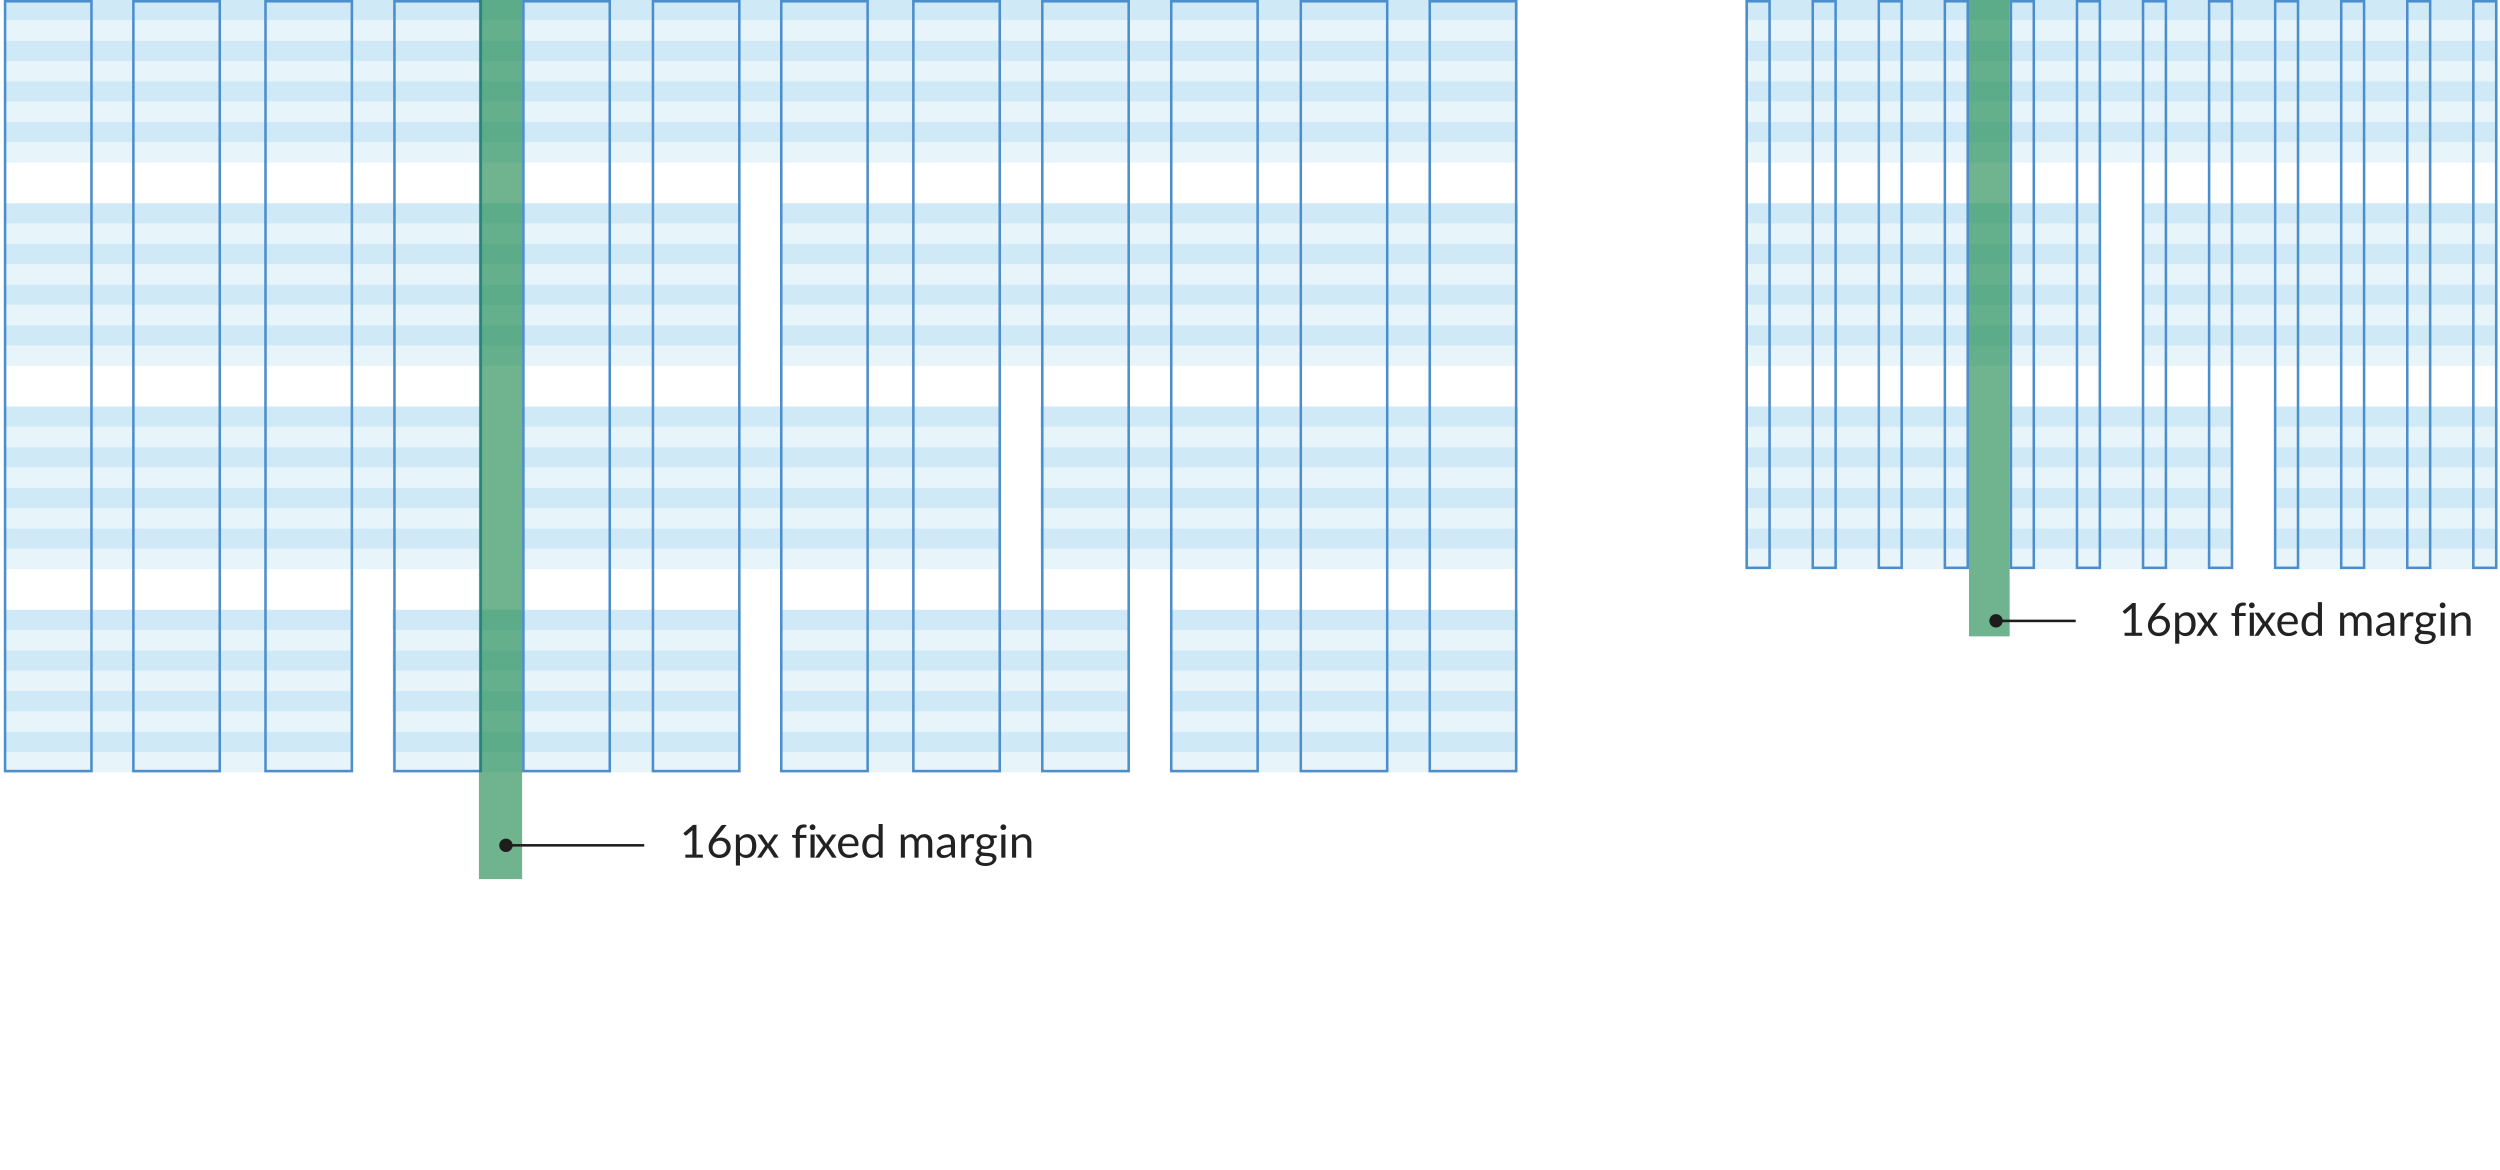
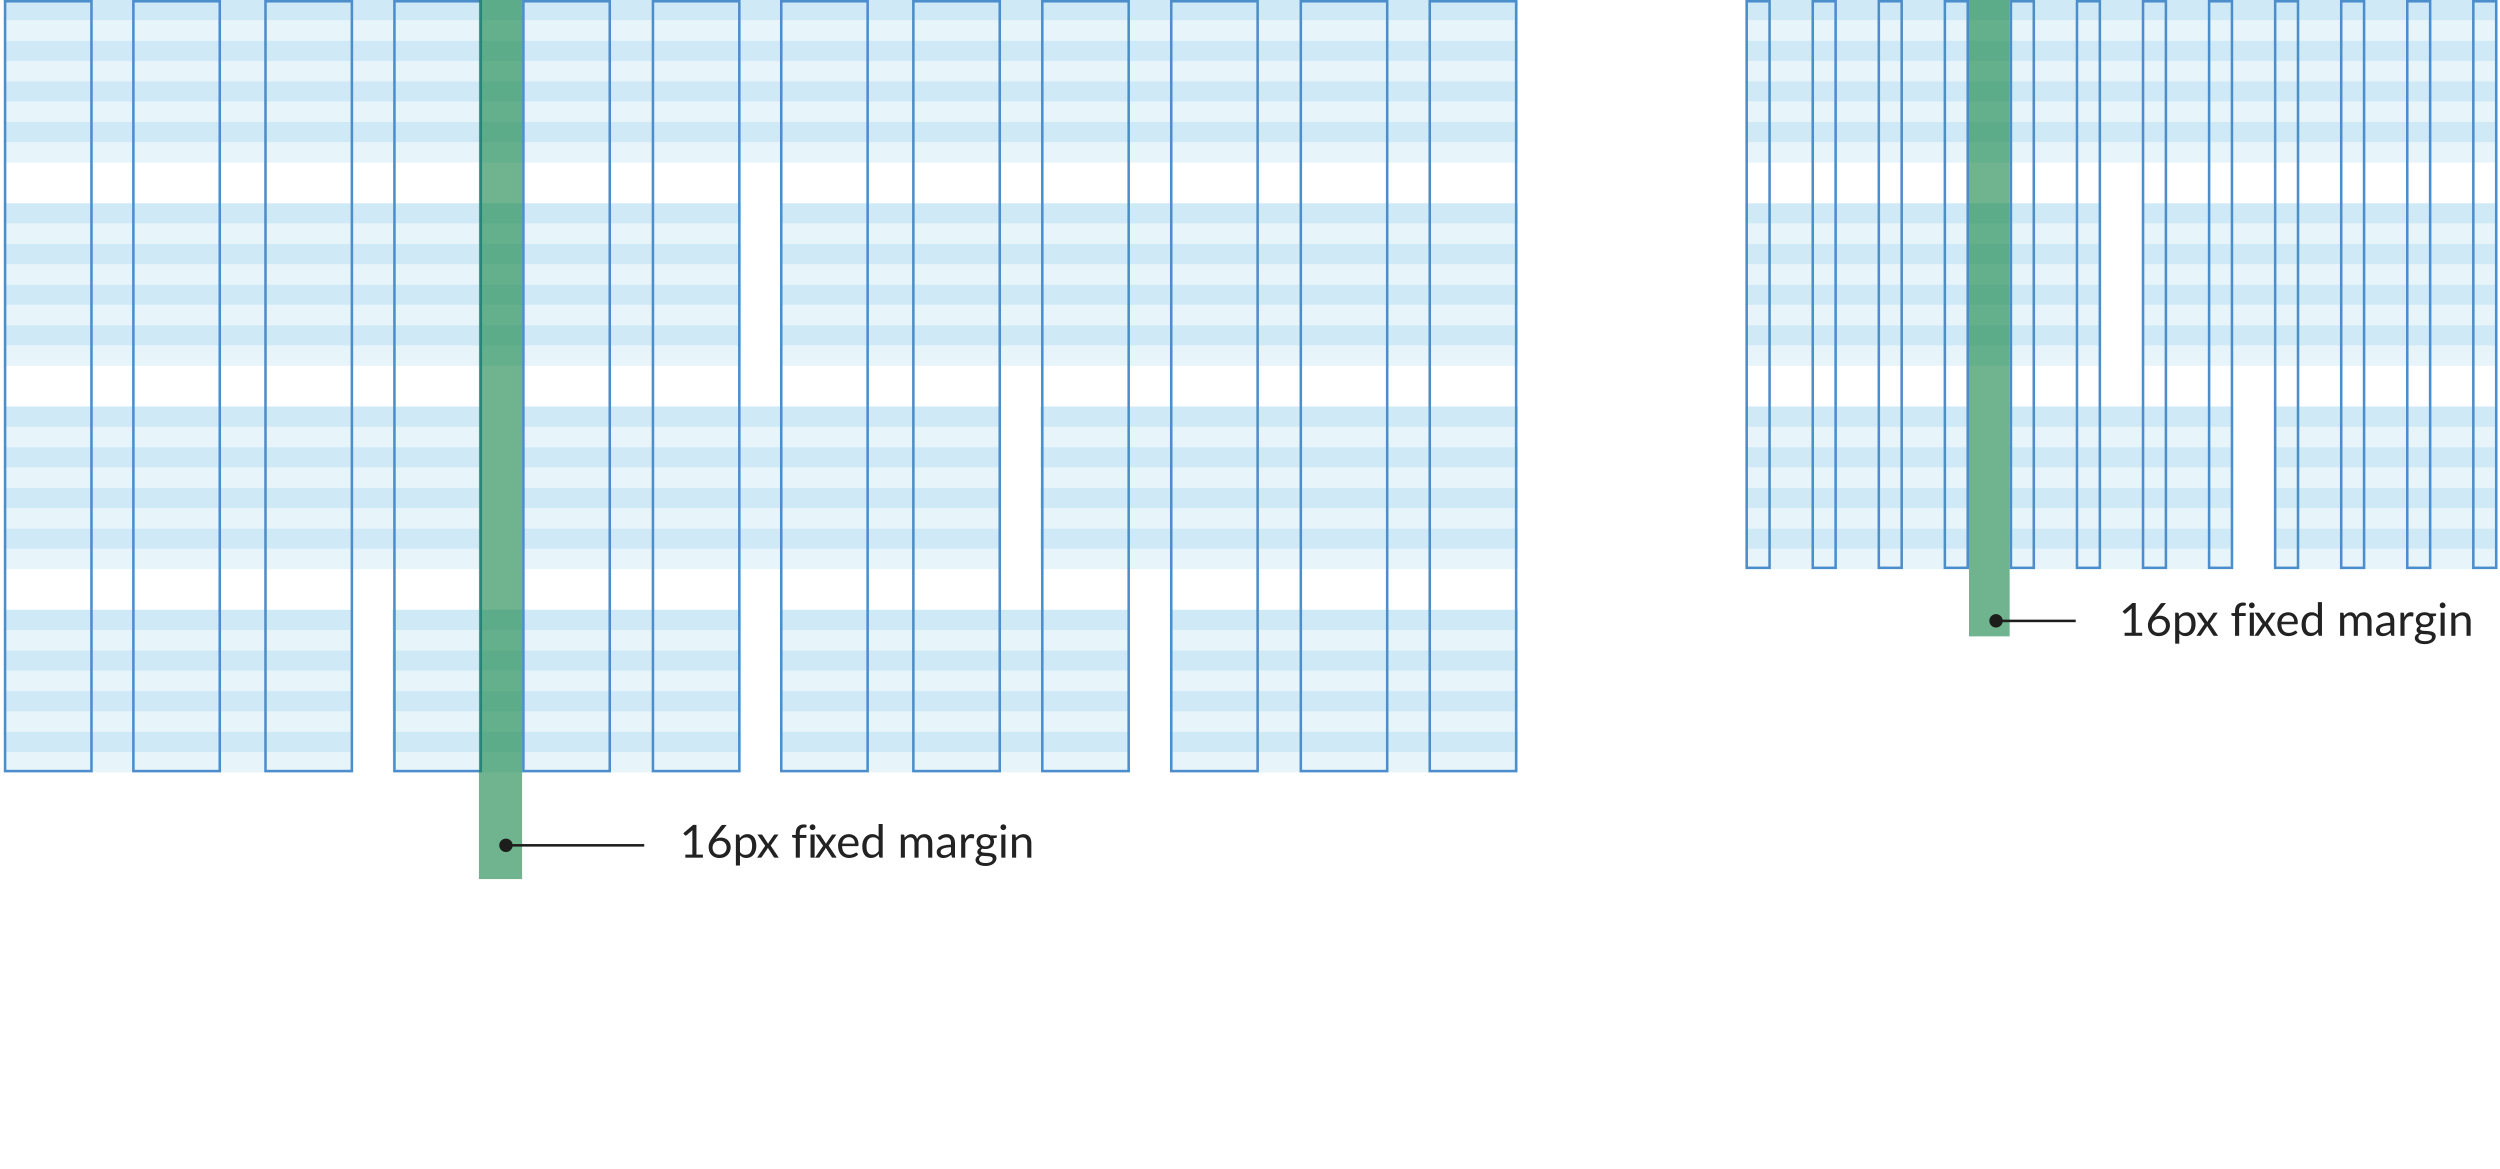
- <svg xmlns="http://www.w3.org/2000/svg" viewBox="0 0 984 460.26">
+ <svg xmlns="http://www.w3.org/2000/svg" viewBox="0 0 984 460">
  <defs>
    <style>.cls-1,.cls-6{fill:none;}.cls-2{fill:#bbe1f2;opacity:0.7;}.cls-3{opacity:0.5;}.cls-4{fill:#4c8dcb;}.cls-5{fill:#0f8243;opacity:0.6;}.cls-6{stroke:#1d1d1b;}.cls-7{clip-path:url(#clip-path);}.cls-8{fill:#1d1d1b;}.cls-9{font-size:18px;fill:#222;font-family:Lato-Regular, Lato;}.cls-10{letter-spacing:-0.03em;}.cls-11{letter-spacing:-0.03em;}.cls-12{letter-spacing:0em;}.cls-13{clip-path:url(#clip-path-2);}</style>
    <clipPath id="clip-path">
      <rect class="cls-1" x="196.5" y="304" width="387.08" height="45.01" />
    </clipPath>
    <clipPath id="clip-path-2">
      <rect class="cls-1" x="783" y="215.67" width="387.08" height="45.01" />
    </clipPath>
  </defs>
  <g id="Layer_1" data-name="Layer 1">
    <rect class="cls-2" x="307.5" y="80" width="290" height="8" />
    <g class="cls-3">
      <rect class="cls-2" x="307.5" y="88" width="290" height="8" />
    </g>
    <rect class="cls-2" x="307.5" y="96" width="290" height="8" />
    <g class="cls-3">
      <rect class="cls-2" x="307.5" y="104" width="290" height="8" />
    </g>
    <rect class="cls-2" x="307.5" y="112" width="290" height="8" />
    <g class="cls-3">
      <rect class="cls-2" x="307.5" y="120" width="290" height="8" />
    </g>
    <rect class="cls-2" x="307.5" y="128" width="290" height="8" />
    <g class="cls-3">
      <rect class="cls-2" x="307.5" y="136" width="290" height="8" />
    </g>
    <rect class="cls-2" x="154.5" y="240" width="137" height="8" />
    <g class="cls-3">
      <rect class="cls-2" x="154.5" y="248" width="137" height="8" />
    </g>
    <rect class="cls-2" x="154.5" y="256" width="137" height="8" />
    <g class="cls-3">
      <rect class="cls-2" x="154.5" y="264" width="137" height="8" />
    </g>
    <rect class="cls-2" x="154.5" y="272" width="137" height="8" />
    <g class="cls-3">
      <rect class="cls-2" x="154.5" y="280" width="137" height="8" />
    </g>
    <rect class="cls-2" x="154.5" y="288" width="137" height="8" />
    <g class="cls-3">
      <rect class="cls-2" x="154.5" y="296" width="137" height="8" />
    </g>
    <rect class="cls-2" x="307.5" y="240" width="137" height="8" />
    <g class="cls-3">
      <rect class="cls-2" x="307.5" y="248" width="137" height="8" />
    </g>
    <rect class="cls-2" x="307.5" y="256" width="137" height="8" />
    <g class="cls-3">
      <rect class="cls-2" x="307.5" y="264" width="137" height="8" />
    </g>
    <rect class="cls-2" x="307.5" y="272" width="137" height="8" />
    <g class="cls-3">
      <rect class="cls-2" x="307.5" y="280" width="137" height="8" />
    </g>
    <rect class="cls-2" x="307.5" y="288" width="137" height="8" />
    <g class="cls-3">
      <rect class="cls-2" x="307.5" y="296" width="137" height="8" />
    </g>
    <rect class="cls-2" x="460.5" y="240" width="137" height="8" />
    <g class="cls-3">
      <rect class="cls-2" x="460.5" y="248" width="137" height="8" />
    </g>
    <rect class="cls-2" x="460.5" y="256" width="137" height="8" />
    <g class="cls-3">
      <rect class="cls-2" x="460.5" y="264" width="137" height="8" />
    </g>
    <rect class="cls-2" x="460.5" y="272" width="137" height="8" />
    <g class="cls-3">
      <rect class="cls-2" x="460.5" y="280" width="137" height="8" />
    </g>
    <rect class="cls-2" x="460.5" y="288" width="137" height="8" />
    <g class="cls-3">
      <rect class="cls-2" x="460.5" y="296" width="137" height="8" />
    </g>
    <rect class="cls-2" x="205.5" y="160" width="188" height="8" />
    <g class="cls-3">
      <rect class="cls-2" x="205.5" y="168" width="188" height="8" />
    </g>
    <rect class="cls-2" x="205.5" y="176" width="188" height="8" />
    <g class="cls-3">
      <rect class="cls-2" x="205.5" y="184" width="188" height="8" />
    </g>
    <rect class="cls-2" x="205.5" y="192" width="188" height="8" />
    <g class="cls-3">
      <rect class="cls-2" x="205.5" y="200" width="188" height="8" />
    </g>
    <rect class="cls-2" x="205.5" y="208" width="188" height="8" />
    <g class="cls-3">
      <rect class="cls-2" x="205.5" y="216" width="188" height="8" />
    </g>
    <rect class="cls-2" x="409.5" y="160" width="188" height="8" />
    <g class="cls-3">
      <rect class="cls-2" x="409.5" y="168" width="188" height="8" />
    </g>
    <rect class="cls-2" x="409.5" y="176" width="188" height="8" />
    <g class="cls-3">
      <rect class="cls-2" x="409.5" y="184" width="188" height="8" />
    </g>
    <rect class="cls-2" x="409.5" y="192" width="188" height="8" />
    <g class="cls-3">
      <rect class="cls-2" x="409.5" y="200" width="188" height="8" />
    </g>
    <rect class="cls-2" x="409.5" y="208" width="188" height="8" />
    <g class="cls-3">
      <rect class="cls-2" x="409.5" y="216" width="188" height="8" />
    </g>
    <rect class="cls-2" x="1.5" width="596" height="8" />
    <g class="cls-3">
      <rect class="cls-2" x="1.5" y="8" width="596" height="8" />
    </g>
    <rect class="cls-2" x="1.5" y="16" width="596" height="8" />
    <g class="cls-3">
      <rect class="cls-2" x="1.5" y="24" width="596" height="8" />
    </g>
    <rect class="cls-2" x="1.5" y="32" width="596" height="8" />
    <g class="cls-3">
      <rect class="cls-2" x="1.5" y="40" width="596" height="8" />
    </g>
    <rect class="cls-2" x="1.5" y="48" width="596" height="8" />
    <g class="cls-3">
      <rect class="cls-2" x="1.5" y="56" width="596" height="8" />
    </g>
    <rect class="cls-2" x="1.5" y="80" width="290" height="8" />
    <g class="cls-3">
      <rect class="cls-2" x="1.5" y="88" width="290" height="8" />
    </g>
    <rect class="cls-2" x="1.5" y="96" width="290" height="8" />
    <g class="cls-3">
      <rect class="cls-2" x="1.5" y="104" width="290" height="8" />
    </g>
    <rect class="cls-2" x="1.5" y="112" width="290" height="8" />
    <g class="cls-3">
      <rect class="cls-2" x="1.5" y="120" width="290" height="8" />
    </g>
    <rect class="cls-2" x="1.5" y="128" width="290" height="8" />
    <g class="cls-3">
      <rect class="cls-2" x="1.5" y="136" width="290" height="8" />
    </g>
    <rect class="cls-2" x="1.5" y="240" width="137" height="8" />
    <g class="cls-3">
      <rect class="cls-2" x="1.5" y="248" width="137" height="8" />
    </g>
    <rect class="cls-2" x="1.5" y="256" width="137" height="8" />
    <g class="cls-3">
      <rect class="cls-2" x="1.5" y="264" width="137" height="8" />
    </g>
    <rect class="cls-2" x="1.5" y="272" width="137" height="8" />
    <g class="cls-3">
      <rect class="cls-2" x="1.5" y="280" width="137" height="8" />
    </g>
    <rect class="cls-2" x="1.5" y="288" width="137" height="8" />
    <g class="cls-3">
      <rect class="cls-2" x="1.5" y="296" width="137" height="8" />
    </g>
    <rect class="cls-2" x="1.5" y="160" width="188" height="8" />
    <g class="cls-3">
      <rect class="cls-2" x="1.5" y="168" width="188" height="8" />
    </g>
    <rect class="cls-2" x="1.5" y="176" width="188" height="8" />
    <g class="cls-3">
      <rect class="cls-2" x="1.5" y="184" width="188" height="8" />
    </g>
    <rect class="cls-2" x="1.5" y="192" width="188" height="8" />
    <g class="cls-3">
      <rect class="cls-2" x="1.5" y="200" width="188" height="8" />
    </g>
    <rect class="cls-2" x="1.5" y="208" width="188" height="8" />
    <g class="cls-3">
      <rect class="cls-2" x="1.5" y="216" width="188" height="8" />
    </g>
    <path class="cls-4" d="M35.5,1V303H2.5V1h33m1-1H1.5V304h35V0Z" />
    <path class="cls-4" d="M86,1V303H53V1H86m1-1H52V304H87V0Z" />
    <path class="cls-4" d="M138,1V303H105V1h33m1-1H104V304h35V0Z" />
    <path class="cls-4" d="M188.75,1V303h-33V1h33m1-1h-35V304h35V0Z" />
    <path class="cls-4" d="M239.5,1V303h-33V1h33m1-1h-35V304h35V0Z" />
    <path class="cls-4" d="M290.5,1V303h-33V1h33m1-1h-35V304h35V0Z" />
    <path class="cls-4" d="M341,1V303H308V1h33m1-1H307V304h35V0Z" />
    <path class="cls-4" d="M393,1V303H360V1h33m1-1H359V304h35V0Z" />
    <path class="cls-4" d="M443.75,1V303h-33V1h33m1-1h-35V304h35V0Z" />
    <path class="cls-4" d="M494.5,1V303h-33V1h33m1-1h-35V304h35V0Z" />
    <path class="cls-4" d="M545.5,1V303h-33V1h33m1-1h-35V304h35V0Z" />
    <path class="cls-4" d="M596.25,1V303h-33V1h33m1-1h-35V304h35V0Z" />
    <rect class="cls-5" x="188.5" width="17" height="346" />
    <line class="cls-6" x1="199.14" y1="332.72" x2="253.57" y2="332.72" />
    <g class="cls-7">
      <path class="cls-8" d="M199.14,335.36a2.64,2.64,0,1,0-2.64-2.64,2.64,2.64,0,0,0,2.64,2.64" />
    </g>
    <text class="cls-9" transform="translate(267.5 337.58)">16<tspan class="cls-10" x="20.88" y="0">p</tspan>
      <tspan x="30.28" y="0">x fi</tspan>
      <tspan class="cls-11" x="53.08" y="0">x</tspan>
      <tspan class="cls-12" x="61.61" y="0">ed margin</tspan>
    </text>
  </g>
  <g id="Layer_3" data-name="Layer 3">
    <rect class="cls-2" x="687" width="296" height="8" />
    <g class="cls-3">
      <rect class="cls-2" x="687" y="8" width="296" height="8" />
    </g>
    <rect class="cls-2" x="687" y="16" width="296" height="8" />
    <g class="cls-3">
      <rect class="cls-2" x="687" y="24" width="296" height="8" />
    </g>
    <rect class="cls-2" x="687" y="32" width="296" height="8" />
    <g class="cls-3">
      <rect class="cls-2" x="687" y="40" width="296" height="8" />
    </g>
    <rect class="cls-2" x="687" y="48" width="296" height="8" />
    <g class="cls-3">
      <rect class="cls-2" x="687" y="56" width="296" height="8" />
    </g>
    <rect class="cls-2" x="687" y="80" width="140" height="8" />
    <g class="cls-3">
      <rect class="cls-2" x="687" y="88" width="140" height="8" />
    </g>
    <rect class="cls-2" x="687" y="96" width="140" height="8" />
    <g class="cls-3">
      <rect class="cls-2" x="687" y="104" width="140" height="8" />
    </g>
    <rect class="cls-2" x="687" y="112" width="140" height="8" />
    <g class="cls-3">
      <rect class="cls-2" x="687" y="120" width="140" height="8" />
    </g>
    <rect class="cls-2" x="687" y="128" width="140" height="8" />
    <g class="cls-3">
      <rect class="cls-2" x="687" y="136" width="140" height="8" />
    </g>
    <rect class="cls-2" x="687" y="160" width="88" height="8" />
    <g class="cls-3">
      <rect class="cls-2" x="687" y="168" width="88" height="8" />
    </g>
    <rect class="cls-2" x="687" y="176" width="88" height="8" />
    <g class="cls-3">
      <rect class="cls-2" x="687" y="184" width="88" height="8" />
    </g>
    <rect class="cls-2" x="687" y="192" width="88" height="8" />
    <g class="cls-3">
      <rect class="cls-2" x="687" y="200" width="88" height="8" />
    </g>
    <rect class="cls-2" x="687" y="208" width="88" height="8" />
    <g class="cls-3">
      <rect class="cls-2" x="687" y="216" width="88" height="8" />
    </g>
    <rect class="cls-2" x="791" y="160" width="88" height="8" />
    <g class="cls-3">
      <rect class="cls-2" x="791" y="168" width="88" height="8" />
    </g>
    <rect class="cls-2" x="791" y="176" width="88" height="8" />
    <g class="cls-3">
      <rect class="cls-2" x="791" y="184" width="88" height="8" />
    </g>
    <rect class="cls-2" x="791" y="192" width="88" height="8" />
    <g class="cls-3">
      <rect class="cls-2" x="791" y="200" width="88" height="8" />
    </g>
    <rect class="cls-2" x="791" y="208" width="88" height="8" />
    <g class="cls-3">
      <rect class="cls-2" x="791" y="216" width="88" height="8" />
    </g>
    <rect class="cls-2" x="895" y="160" width="88" height="8" />
    <g class="cls-3">
      <rect class="cls-2" x="895" y="168" width="88" height="8" />
    </g>
    <rect class="cls-2" x="895" y="176" width="88" height="8" />
    <g class="cls-3">
      <rect class="cls-2" x="895" y="184" width="88" height="8" />
    </g>
    <rect class="cls-2" x="895" y="192" width="88" height="8" />
    <g class="cls-3">
      <rect class="cls-2" x="895" y="200" width="88" height="8" />
    </g>
    <rect class="cls-2" x="895" y="208" width="88" height="8" />
    <g class="cls-3">
      <rect class="cls-2" x="895" y="216" width="88" height="8" />
    </g>
    <rect class="cls-2" x="843" y="80" width="140" height="8" />
    <g class="cls-3">
      <rect class="cls-2" x="843" y="88" width="140" height="8" />
    </g>
    <rect class="cls-2" x="843" y="96" width="140" height="8" />
    <g class="cls-3">
      <rect class="cls-2" x="843" y="104" width="140" height="8" />
    </g>
    <rect class="cls-2" x="843" y="112" width="140" height="8" />
    <g class="cls-3">
      <rect class="cls-2" x="843" y="120" width="140" height="8" />
    </g>
    <rect class="cls-2" x="843" y="128" width="140" height="8" />
    <g class="cls-3">
      <rect class="cls-2" x="843" y="136" width="140" height="8" />
    </g>
    <path class="cls-4" d="M696,1V223h-8V1h8m1-1H687V224h10V0Z" />
    <path class="cls-4" d="M722,1V223h-8V1h8m1-1H713V224h10V0Z" />
    <path class="cls-4" d="M748,1V223h-8V1h8m1-1H739V224h10V0Z" />
    <path class="cls-4" d="M774,1V223h-8V1h8m1-1H765V224h10V0Z" />
    <path class="cls-4" d="M800,1V223h-8V1h8m1-1H791V224h10V0Z" />
    <path class="cls-4" d="M826,1V223h-8V1h8m1-1H817V224h10V0Z" />
    <path class="cls-4" d="M852,1V223h-8V1h8m1-1H843V224h10V0Z" />
    <path class="cls-4" d="M878,1V223h-8V1h8m1-1H869V224h10V0Z" />
    <path class="cls-4" d="M904,1V223h-8V1h8m1-1H895V224h10V0Z" />
    <path class="cls-4" d="M930,1V223h-8V1h8m1-1H921V224h10V0Z" />
    <path class="cls-4" d="M956,1V223h-8V1h8m1-1H947V224h10V0Z" />
    <path class="cls-4" d="M982,1V223h-8V1h8m1-1H973V224h10V0Z" />
    <rect class="cls-5" x="775" width="16" height="250.48" />
    <line class="cls-6" x1="785.64" y1="244.39" x2="817" y2="244.39" />
    <g class="cls-13">
      <path class="cls-8" d="M785.64,247a2.64,2.64,0,1,0-2.64-2.64,2.64,2.64,0,0,0,2.64,2.64" />
    </g>
    <text class="cls-9" transform="translate(834 250.25)">16<tspan class="cls-10" x="20.88" y="0">p</tspan>
      <tspan x="30.28" y="0">x fi</tspan>
      <tspan class="cls-11" x="53.08" y="0">x</tspan>
      <tspan class="cls-12" x="61.61" y="0">ed margin</tspan>
    </text>
  </g>
</svg>
